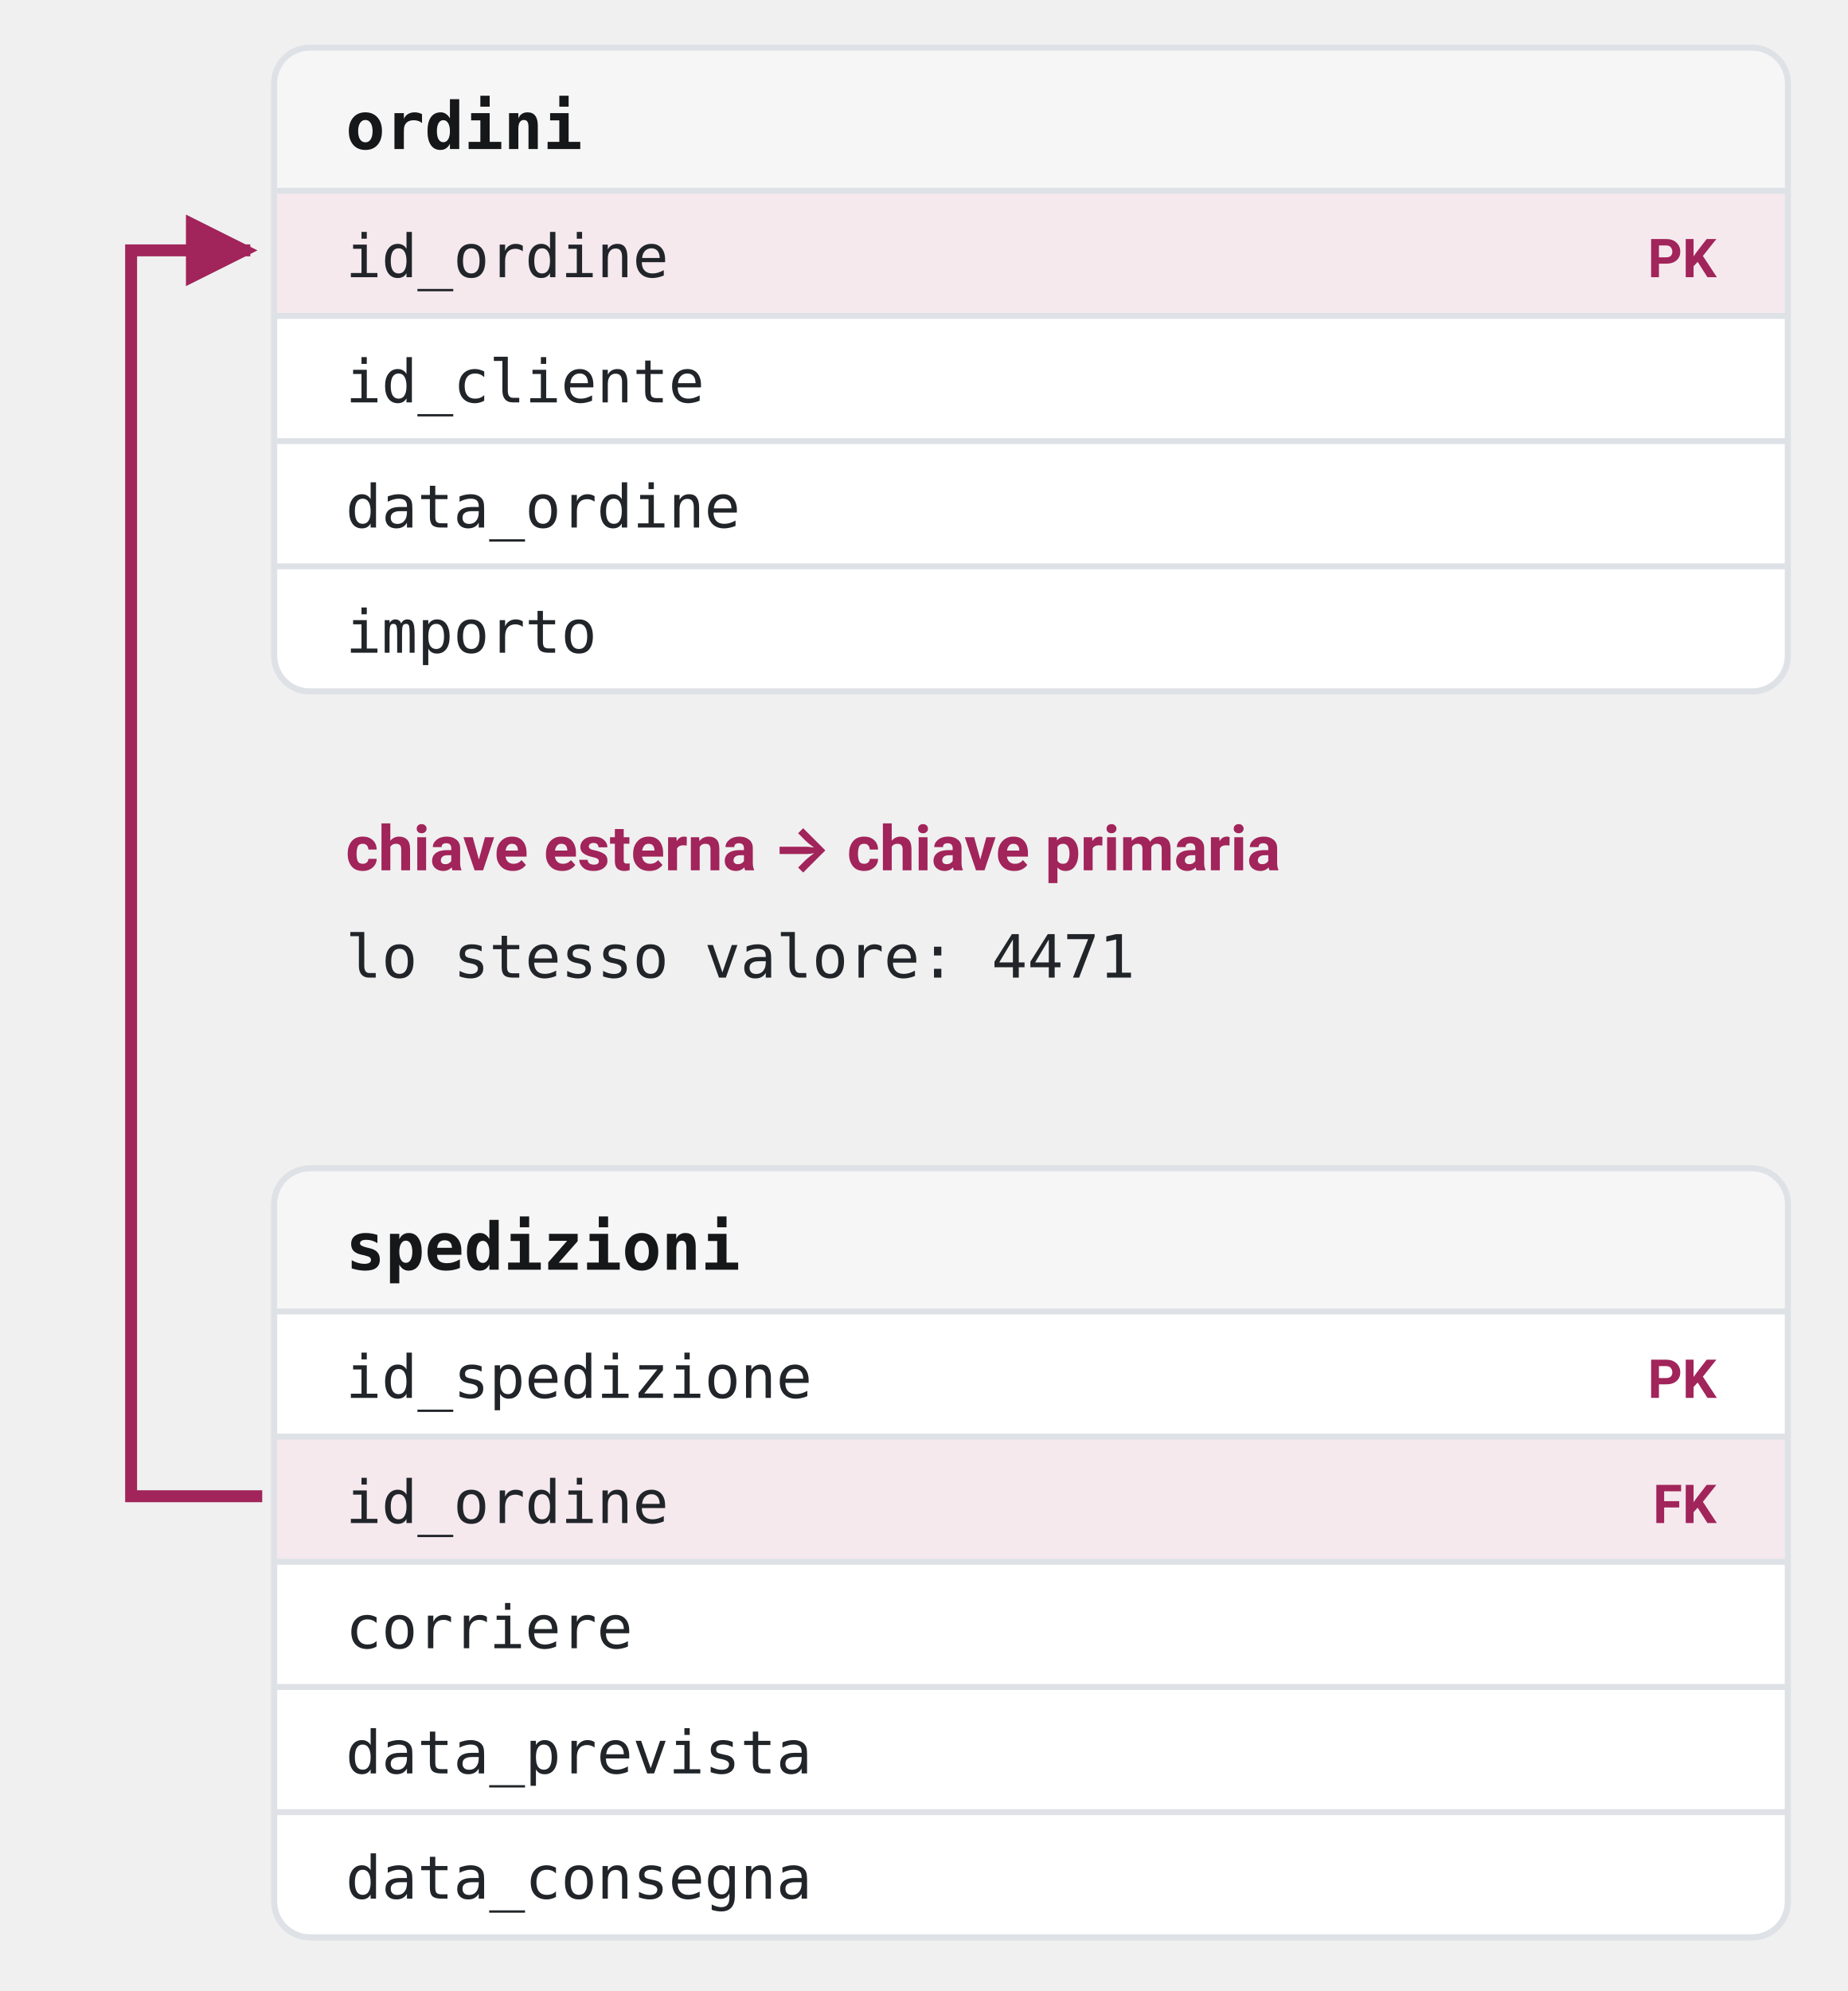
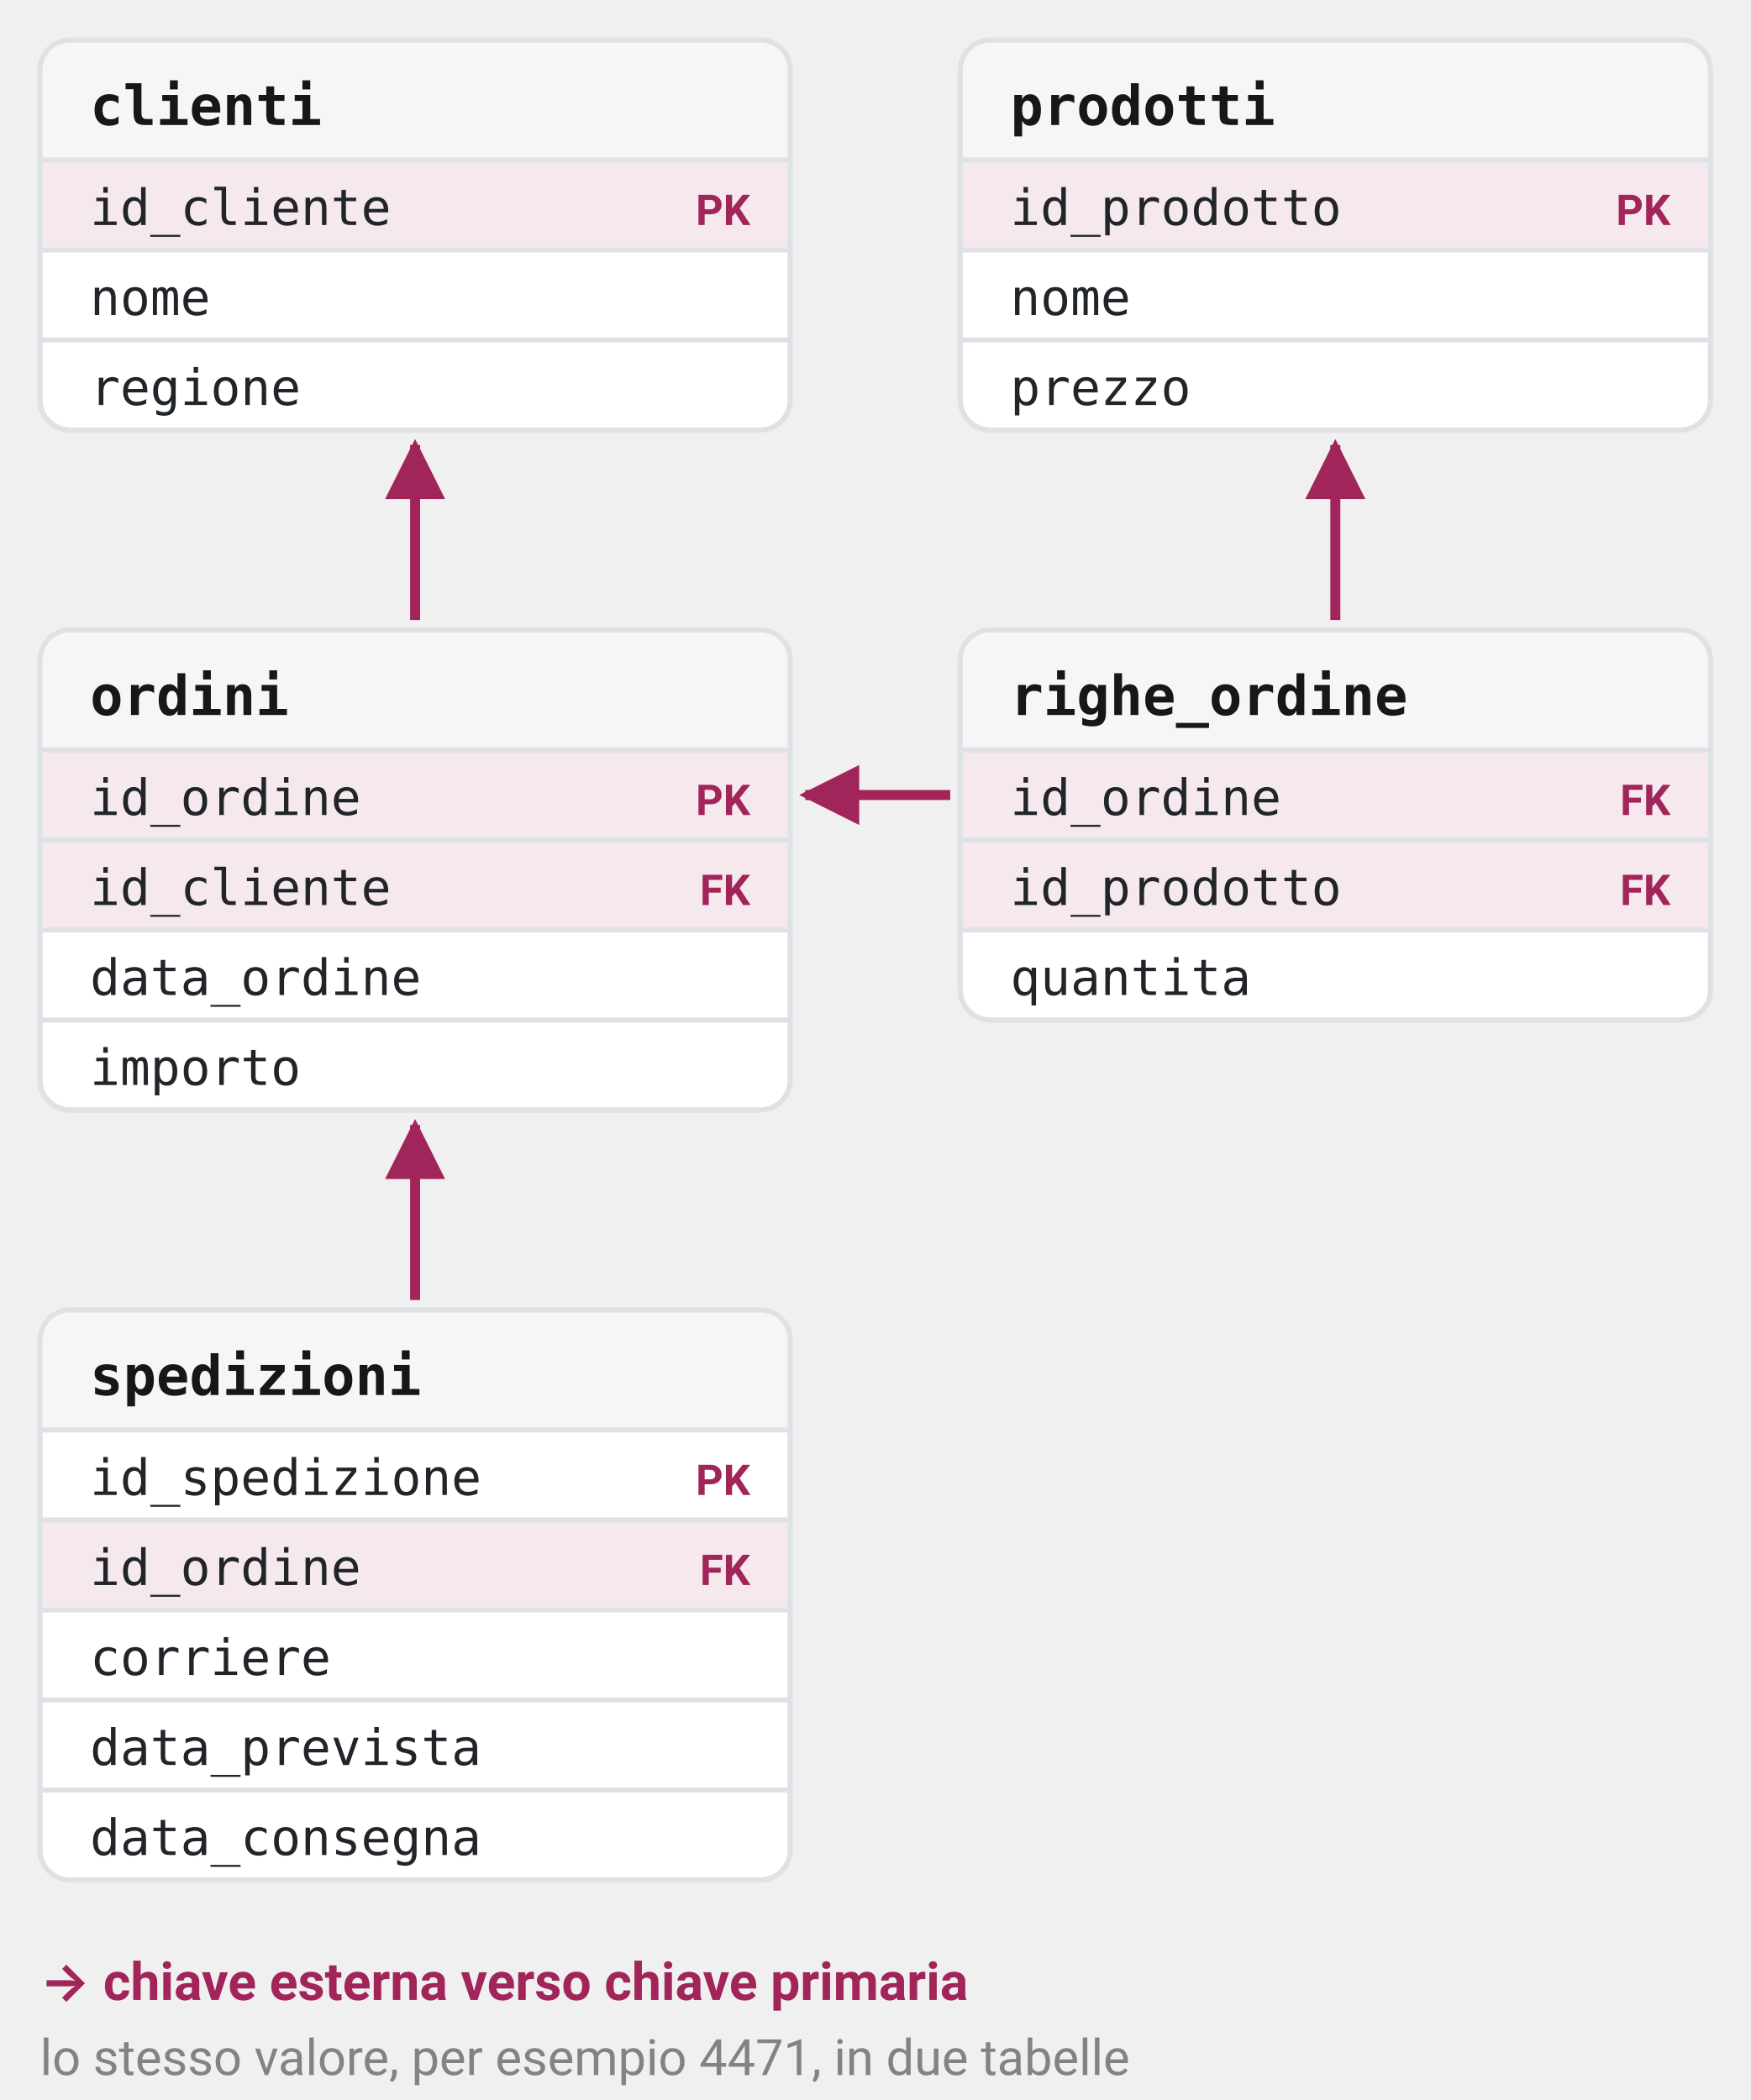
- <svg xmlns="http://www.w3.org/2000/svg" viewBox="0 0 310 334" width="620" height="668" role="img" font-family="Poppins, system-ui, -apple-system, 'Segoe UI', Roboto, sans-serif">
+ <svg xmlns="http://www.w3.org/2000/svg" viewBox="0 0 350 420" width="700" height="840" role="img" font-family="Poppins, system-ui, -apple-system, 'Segoe UI', Roboto, sans-serif">
  <defs>
    <marker id="mb9" viewBox="0 0 10 10" refX="9" refY="5" markerWidth="6" markerHeight="6" orient="auto-start-reverse">
      <path d="M0 0 L10 5 L0 10 z" fill="#a1245a" />
    </marker>
  </defs>
-   <rect x="46" y="8" width="254" height="108" rx="6" fill="#ffffff" stroke="#dee2e6" />
-   <path d="M52 8 h242 a6 6 0 0 1 6 6 v18 h-254 v-18 a6 6 0 0 1 6 -6 z" fill="#f6f6f6" />
-   <rect x="46.5" y="32" width="253" height="21" fill="#ecd3de" opacity="0.5" />
+   <rect x="8" y="8" width="150" height="78" rx="6" fill="#ffffff" stroke="#dee2e6" />
+   <path d="M14 8 h138 a6 6 0 0 1 6 6 v18 h-150 v-18 a6 6 0 0 1 6 -6 z" fill="#f6f6f6" />
+   <rect x="8.5" y="32" width="149" height="18" fill="#ecd3de" opacity="0.5" />
  <g stroke="#dee2e6">
-     <line x1="46" y1="32" x2="300" y2="32" />
-     <line x1="46" y1="53" x2="300" y2="53" />
-     <line x1="46" y1="74" x2="300" y2="74" />
-     <line x1="46" y1="95" x2="300" y2="95" />
+     <line x1="8" y1="32" x2="158" y2="32" />
+     <line x1="8" y1="50" x2="158" y2="50" />
+     <line x1="8" y1="68" x2="158" y2="68" />
  </g>
-   <rect x="46" y="8" width="254" height="108" rx="6" fill="none" stroke="#dee2e6" />
-   <text x="58" y="25" font-family="'SFMono-Regular', Menlo, Monaco, Consolas, monospace" font-size="11" font-weight="700" fill="#161719">ordini</text>
+   <rect x="8" y="8" width="150" height="78" rx="6" fill="none" stroke="#dee2e6" />
+   <text x="18" y="25" font-family="'SFMono-Regular', Menlo, Monaco, Consolas, monospace" font-size="11" font-weight="700" fill="#161719">clienti</text>
  <g font-family="'SFMono-Regular', Menlo, Monaco, Consolas, monospace" font-size="10" fill="#212529">
-     <text x="58" y="46.5">id_ordine</text>
-     <text x="58" y="67.5">id_cliente</text>
-     <text x="58" y="88.5">data_ordine</text>
-     <text x="58" y="109.5">importo</text>
+     <text x="18" y="45">id_cliente</text>
+     <text x="18" y="63">nome</text>
+     <text x="18" y="81">regione</text>
  </g>
-   <text x="288" y="46.5" text-anchor="end" font-size="9" font-weight="700" fill="#a1245a">PK</text>
-   <rect x="46" y="196" width="254" height="129" rx="6" fill="#ffffff" stroke="#dee2e6" />
-   <path d="M52 196 h242 a6 6 0 0 1 6 6 v18 h-254 v-18 a6 6 0 0 1 6 -6 z" fill="#f6f6f6" />
-   <rect x="46.5" y="241" width="253" height="21" fill="#ecd3de" opacity="0.5" />
+   <text x="150" y="45" text-anchor="end" font-size="8.5" font-weight="700" fill="#a1245a">PK</text>
+   <rect x="192" y="8" width="150" height="78" rx="6" fill="#ffffff" stroke="#dee2e6" />
+   <path d="M198 8 h138 a6 6 0 0 1 6 6 v18 h-150 v-18 a6 6 0 0 1 6 -6 z" fill="#f6f6f6" />
+   <rect x="192.5" y="32" width="149" height="18" fill="#ecd3de" opacity="0.5" />
  <g stroke="#dee2e6">
-     <line x1="46" y1="220" x2="300" y2="220" />
-     <line x1="46" y1="241" x2="300" y2="241" />
-     <line x1="46" y1="262" x2="300" y2="262" />
-     <line x1="46" y1="283" x2="300" y2="283" />
-     <line x1="46" y1="304" x2="300" y2="304" />
+     <line x1="192" y1="32" x2="342" y2="32" />
+     <line x1="192" y1="50" x2="342" y2="50" />
+     <line x1="192" y1="68" x2="342" y2="68" />
  </g>
-   <rect x="46" y="196" width="254" height="129" rx="6" fill="none" stroke="#dee2e6" />
-   <text x="58" y="213" font-family="'SFMono-Regular', Menlo, Monaco, Consolas, monospace" font-size="11" font-weight="700" fill="#161719">spedizioni</text>
+   <rect x="192" y="8" width="150" height="78" rx="6" fill="none" stroke="#dee2e6" />
+   <text x="202" y="25" font-family="'SFMono-Regular', Menlo, Monaco, Consolas, monospace" font-size="11" font-weight="700" fill="#161719">prodotti</text>
  <g font-family="'SFMono-Regular', Menlo, Monaco, Consolas, monospace" font-size="10" fill="#212529">
-     <text x="58" y="234.5">id_spedizione</text>
-     <text x="58" y="255.5">id_ordine</text>
-     <text x="58" y="276.5">corriere</text>
-     <text x="58" y="297.5">data_prevista</text>
-     <text x="58" y="318.5">data_consegna</text>
+     <text x="202" y="45">id_prodotto</text>
+     <text x="202" y="63">nome</text>
+     <text x="202" y="81">prezzo</text>
  </g>
-   <text x="288" y="234.5" text-anchor="end" font-size="9" font-weight="700" fill="#a1245a">PK</text>
-   <text x="288" y="255.5" text-anchor="end" font-size="9" font-weight="700" fill="#a1245a">FK</text>
-   <path d="M44 251 H22 V42 H42" fill="none" stroke="#a1245a" stroke-width="2" marker-end="url(#mb9)" />
-   <text x="58" y="146" font-size="10.5" font-weight="700" fill="#a1245a">chiave esterna → chiave primaria</text>
-   <text x="58" y="164" font-family="'SFMono-Regular', Menlo, Monaco, Consolas, monospace" font-size="10" fill="#212529">lo stesso valore: 4471</text>
+   <text x="334" y="45" text-anchor="end" font-size="8.5" font-weight="700" fill="#a1245a">PK</text>
+   <rect x="8" y="126" width="150" height="96" rx="6" fill="#ffffff" stroke="#dee2e6" />
+   <path d="M14 126 h138 a6 6 0 0 1 6 6 v18 h-150 v-18 a6 6 0 0 1 6 -6 z" fill="#f6f6f6" />
+   <rect x="8.5" y="150" width="149" height="36" fill="#ecd3de" opacity="0.5" />
+   <g stroke="#dee2e6">
+     <line x1="8" y1="150" x2="158" y2="150" />
+     <line x1="8" y1="168" x2="158" y2="168" />
+     <line x1="8" y1="186" x2="158" y2="186" />
+     <line x1="8" y1="204" x2="158" y2="204" />
+   </g>
+   <rect x="8" y="126" width="150" height="96" rx="6" fill="none" stroke="#dee2e6" />
+   <text x="18" y="143" font-family="'SFMono-Regular', Menlo, Monaco, Consolas, monospace" font-size="11" font-weight="700" fill="#161719">ordini</text>
+   <g font-family="'SFMono-Regular', Menlo, Monaco, Consolas, monospace" font-size="10" fill="#212529">
+     <text x="18" y="163">id_ordine</text>
+     <text x="18" y="181">id_cliente</text>
+     <text x="18" y="199">data_ordine</text>
+     <text x="18" y="217">importo</text>
+   </g>
+   <g font-size="8.5" font-weight="700" fill="#a1245a" text-anchor="end">
+     <text x="150" y="163">PK</text>
+     <text x="150" y="181">FK</text>
+   </g>
+   <rect x="192" y="126" width="150" height="78" rx="6" fill="#ffffff" stroke="#dee2e6" />
+   <path d="M198 126 h138 a6 6 0 0 1 6 6 v18 h-150 v-18 a6 6 0 0 1 6 -6 z" fill="#f6f6f6" />
+   <rect x="192.5" y="150" width="149" height="36" fill="#ecd3de" opacity="0.5" />
+   <g stroke="#dee2e6">
+     <line x1="192" y1="150" x2="342" y2="150" />
+     <line x1="192" y1="168" x2="342" y2="168" />
+     <line x1="192" y1="186" x2="342" y2="186" />
+   </g>
+   <rect x="192" y="126" width="150" height="78" rx="6" fill="none" stroke="#dee2e6" />
+   <text x="202" y="143" font-family="'SFMono-Regular', Menlo, Monaco, Consolas, monospace" font-size="11" font-weight="700" fill="#161719">righe_ordine</text>
+   <g font-family="'SFMono-Regular', Menlo, Monaco, Consolas, monospace" font-size="10" fill="#212529">
+     <text x="202" y="163">id_ordine</text>
+     <text x="202" y="181">id_prodotto</text>
+     <text x="202" y="199">quantita</text>
+   </g>
+   <g font-size="8.5" font-weight="700" fill="#a1245a" text-anchor="end">
+     <text x="334" y="163">FK</text>
+     <text x="334" y="181">FK</text>
+   </g>
+   <rect x="8" y="262" width="150" height="114" rx="6" fill="#ffffff" stroke="#dee2e6" />
+   <path d="M14 262 h138 a6 6 0 0 1 6 6 v18 h-150 v-18 a6 6 0 0 1 6 -6 z" fill="#f6f6f6" />
+   <rect x="8.5" y="304" width="149" height="18" fill="#ecd3de" opacity="0.5" />
+   <g stroke="#dee2e6">
+     <line x1="8" y1="286" x2="158" y2="286" />
+     <line x1="8" y1="304" x2="158" y2="304" />
+     <line x1="8" y1="322" x2="158" y2="322" />
+     <line x1="8" y1="340" x2="158" y2="340" />
+     <line x1="8" y1="358" x2="158" y2="358" />
+   </g>
+   <rect x="8" y="262" width="150" height="114" rx="6" fill="none" stroke="#dee2e6" />
+   <text x="18" y="279" font-family="'SFMono-Regular', Menlo, Monaco, Consolas, monospace" font-size="11" font-weight="700" fill="#161719">spedizioni</text>
+   <g font-family="'SFMono-Regular', Menlo, Monaco, Consolas, monospace" font-size="10" fill="#212529">
+     <text x="18" y="299">id_spedizione</text>
+     <text x="18" y="317">id_ordine</text>
+     <text x="18" y="335">corriere</text>
+     <text x="18" y="353">data_prevista</text>
+     <text x="18" y="371">data_consegna</text>
+   </g>
+   <g font-size="8.5" font-weight="700" fill="#a1245a" text-anchor="end">
+     <text x="150" y="299">PK</text>
+     <text x="150" y="317">FK</text>
+   </g>
+   <g stroke="#a1245a" stroke-width="2" fill="none" marker-end="url(#mb9)">
+     <path d="M83 124 V89" />
+     <path d="M83 260 V225" />
+     <path d="M190 159 H161" />
+     <path d="M267 124 V89" />
+   </g>
+   <text x="8" y="400" font-size="10.5" font-weight="700" fill="#a1245a">→ chiave esterna verso chiave primaria</text>
+   <text x="8" y="415" font-size="10" fill="#838383">lo stesso valore, per esempio 4471, in due tabelle</text>
</svg>
